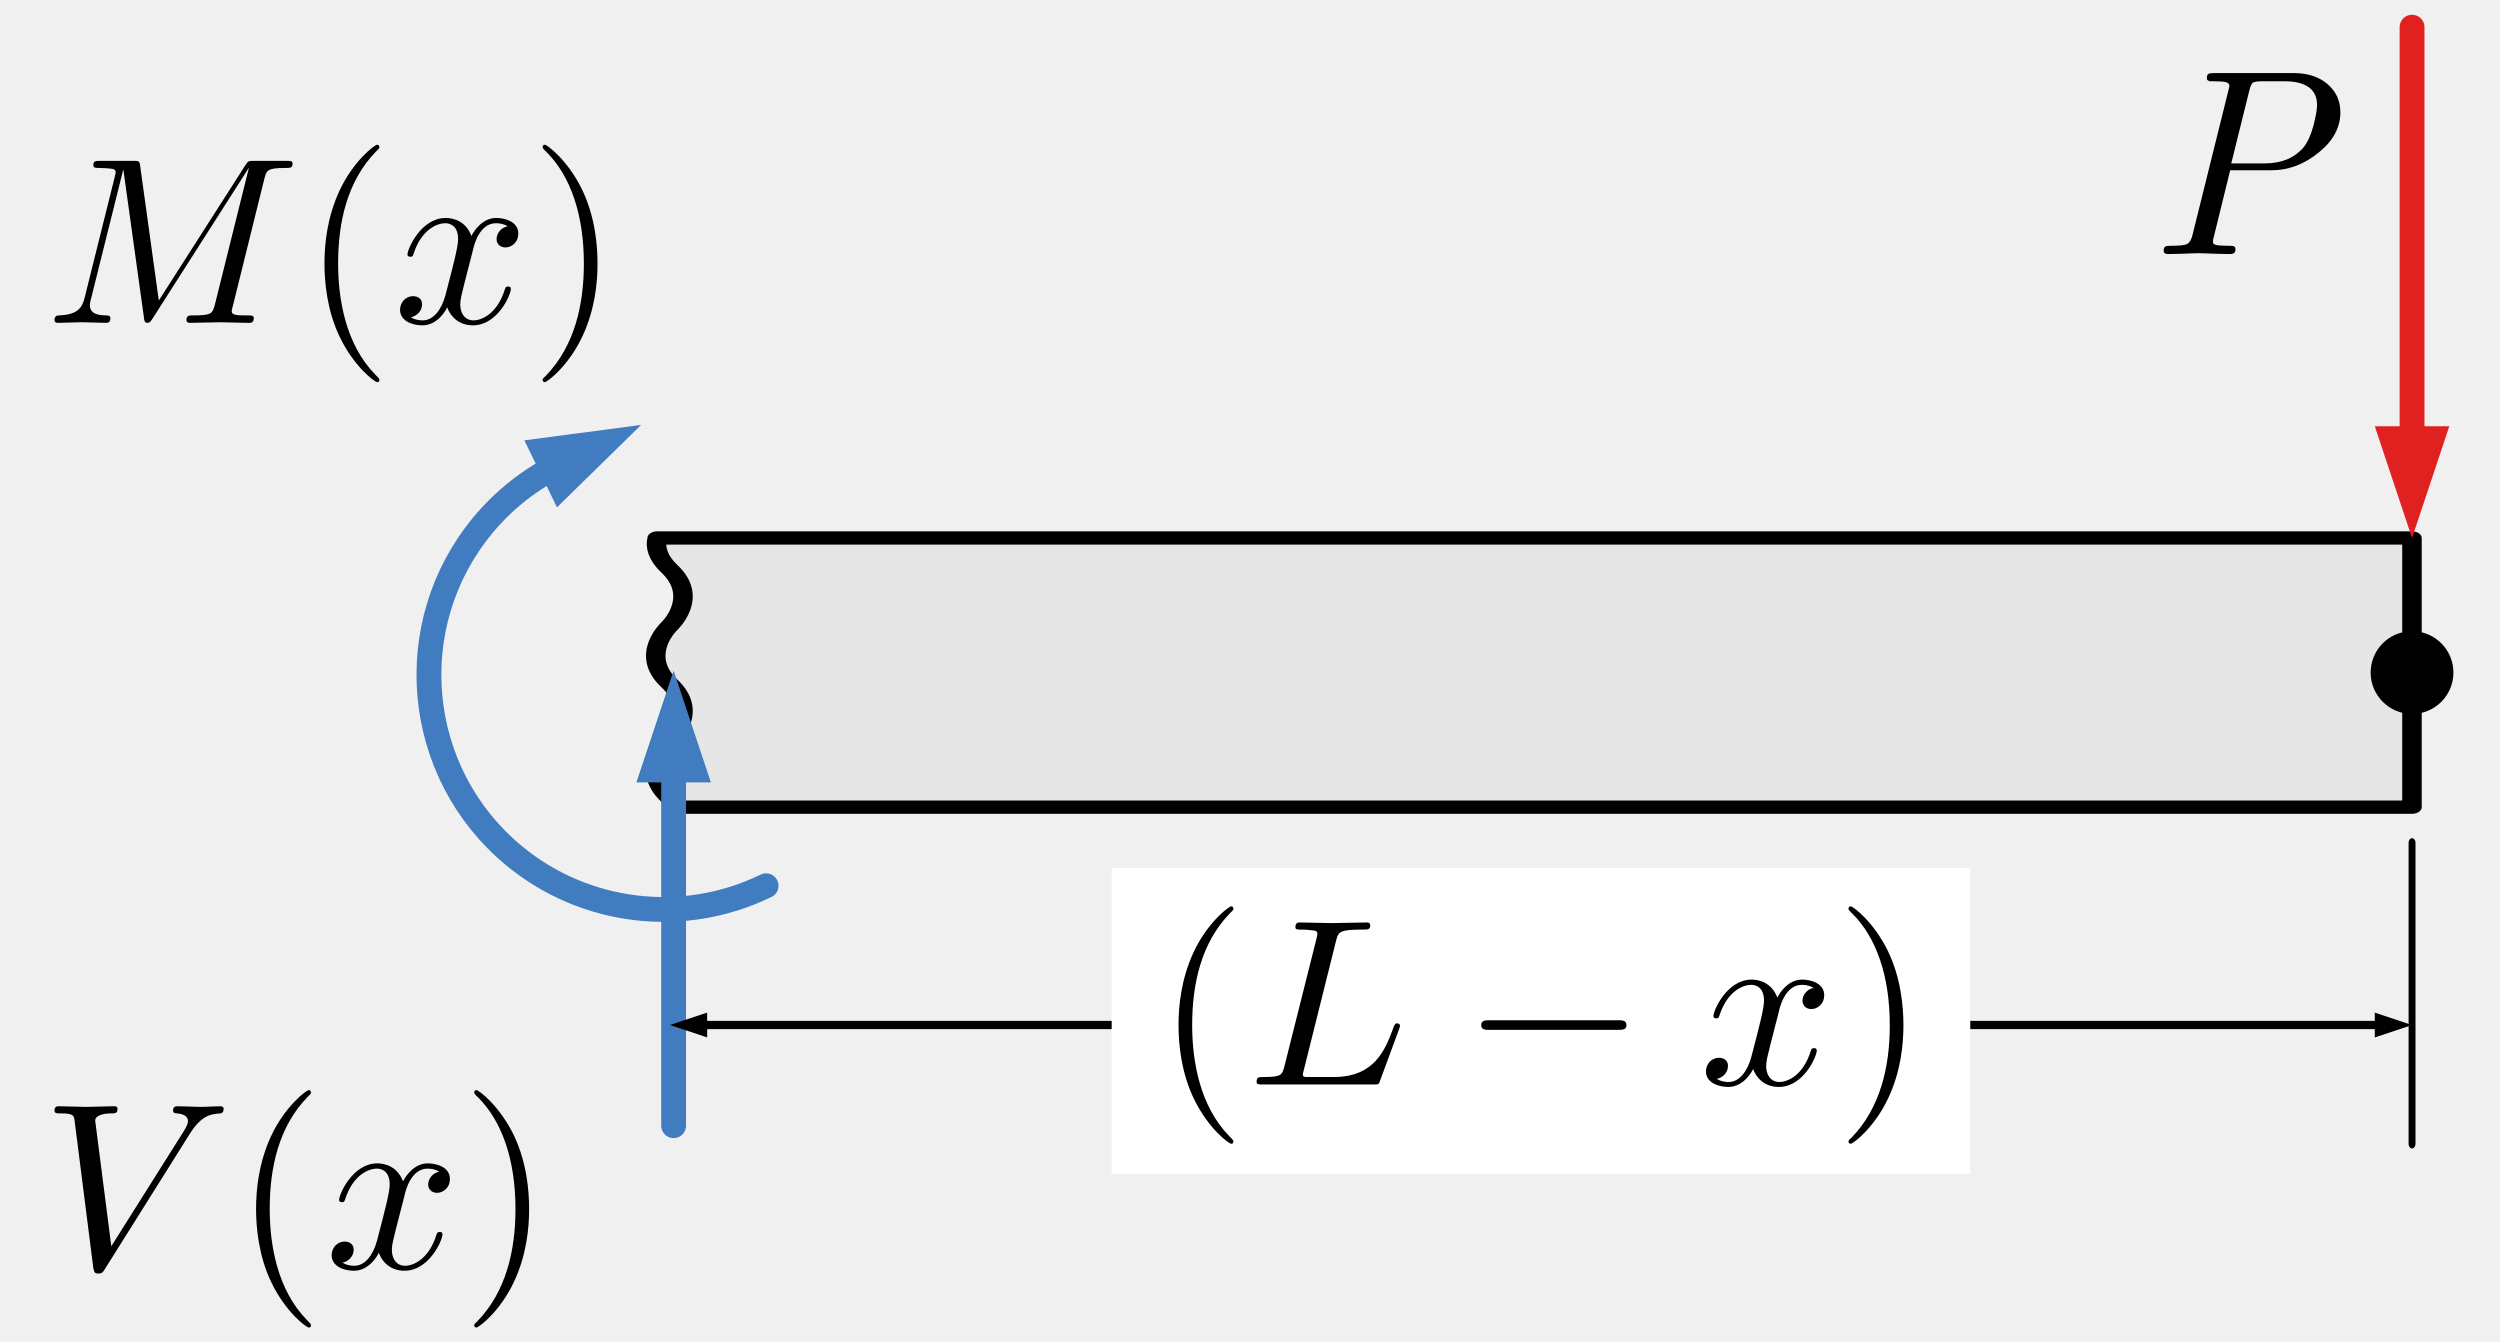
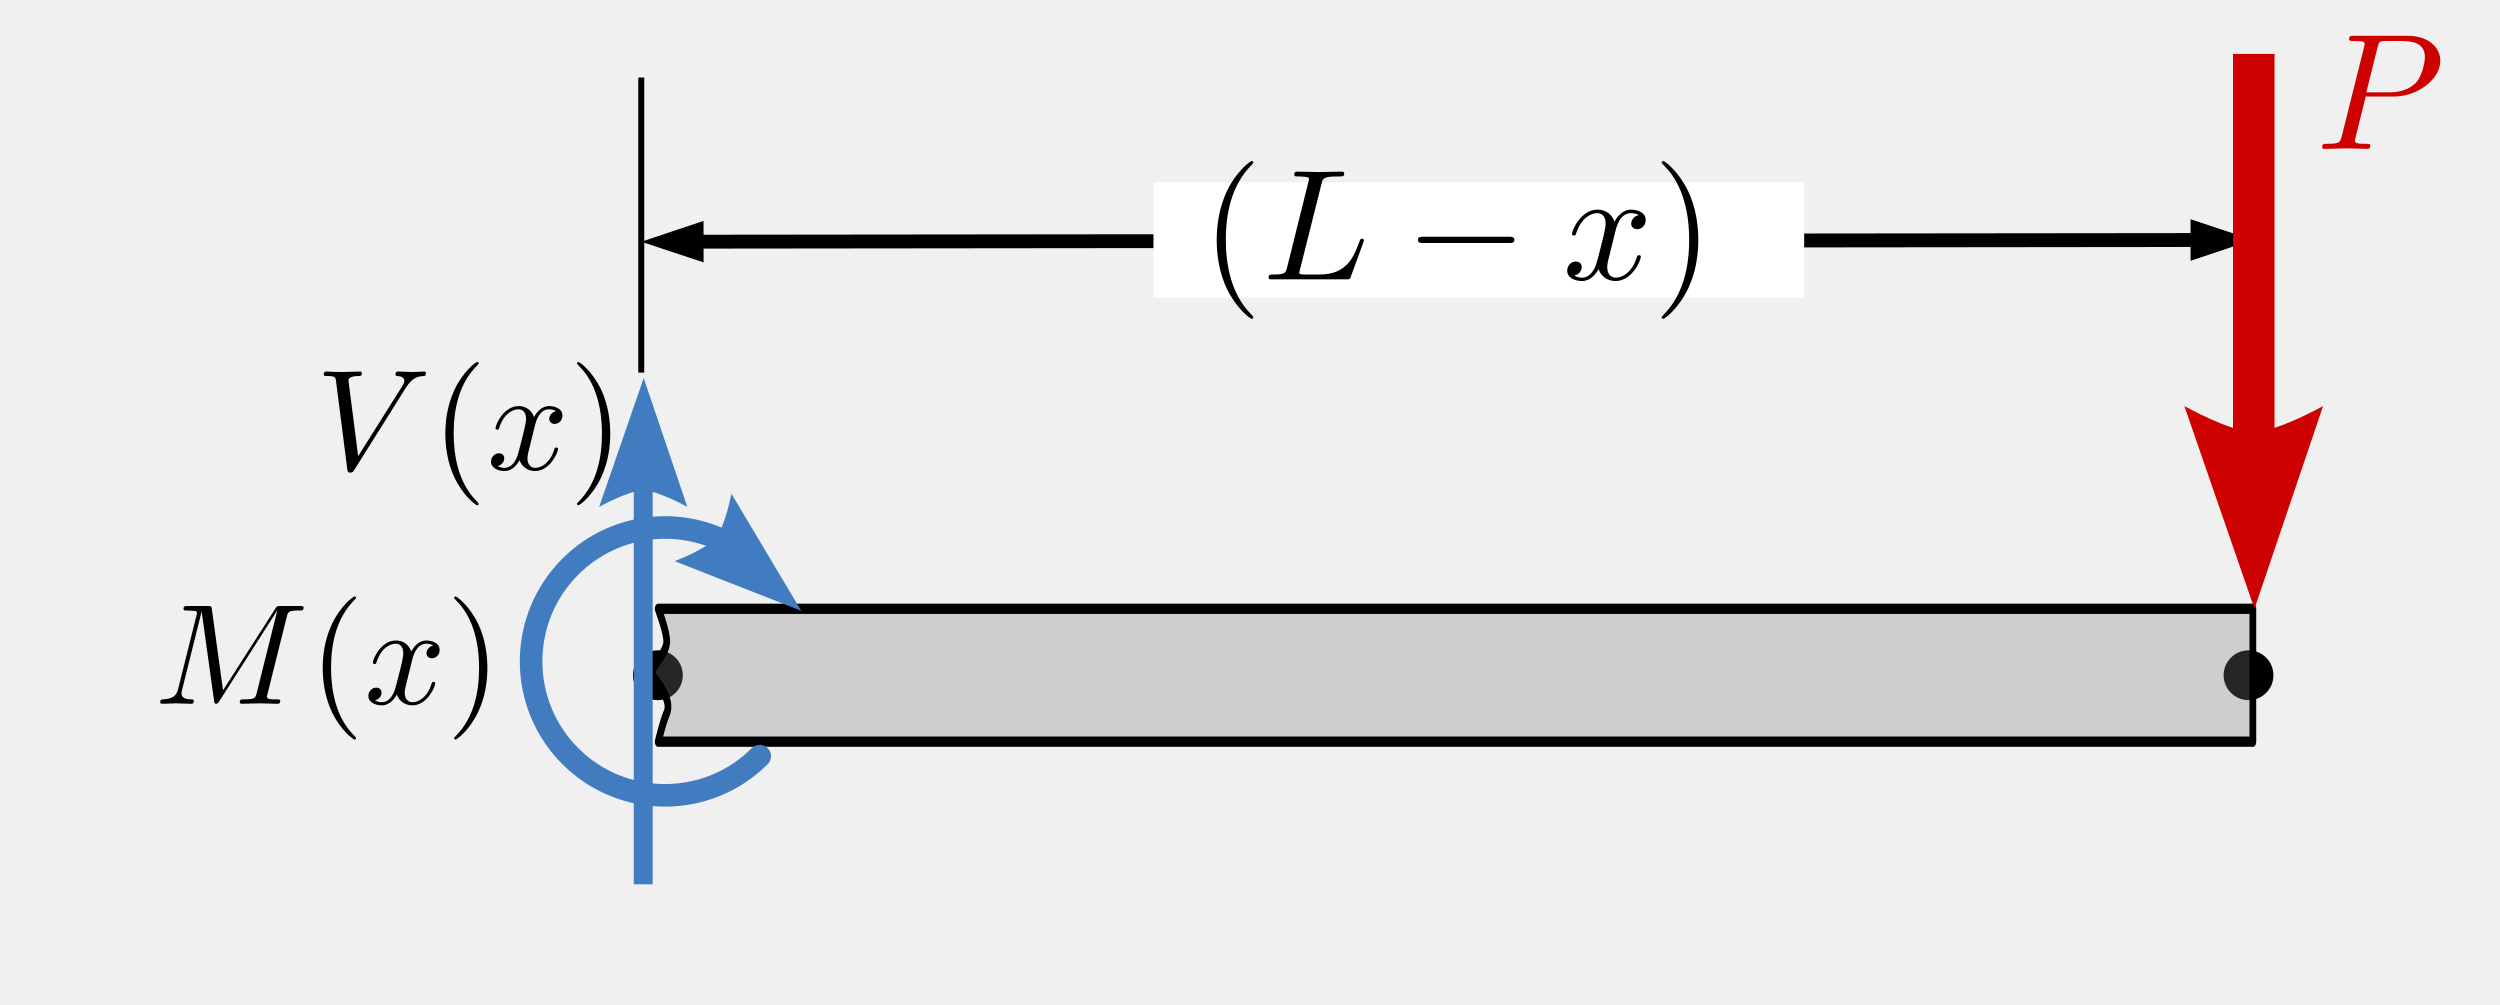
- <svg xmlns="http://www.w3.org/2000/svg" width="100%" height="100%" viewBox="0 0 151 81" version="1.1" xml:space="preserve" style="fill-rule:evenodd;clip-rule:evenodd;stroke-linecap:round;stroke-linejoin:round;stroke-miterlimit:1.5;">
-   <g transform="matrix(1,0,0,1,-151,-436)">
-     <g id="cantilevered-beam-ex3" transform="matrix(0.833333,0,0,0.666667,-398.313,433.181)">
+ <svg xmlns="http://www.w3.org/2000/svg" width="100%" height="100%" viewBox="0 0 301 121" version="1.1" xml:space="preserve" style="fill-rule:evenodd;clip-rule:evenodd;stroke-linejoin:round;stroke-miterlimit:1.5;">
+   <g transform="matrix(1,0,0,1,-657,-1862)">
+     <g id="cantilevered-beam-ex3" transform="matrix(1.66667,0,0,1,-442.74,1857.61)">
      <rect x="660" y="5" width="180" height="120" style="fill:none;" />
-       <g transform="matrix(1,0,0,1,0,-5.25)">
-         <g transform="matrix(1.9998,0,0,2.28756,488.023,-348.792)">
-           <path d="M110,190L110,198" style="fill:none;stroke:black;stroke-width:0.31px;" />
+       <clipPath id="_clip1">
+         <rect x="660" y="5" width="180" height="120" />
+       </clipPath>
+       <g clip-path="url(#_clip1)">
+         <g transform="matrix(1.19977,0,0,4.44098,574.193,-830.064)">
+           <path d="M110,190L110,198" style="fill:none;stroke:black;stroke-width:0.36px;" />
        </g>
-         <g transform="matrix(2.9448,1.44098e-16,-1.15278e-16,-2.50435,2671,-1005.89)">
-           <path d="M-667.003,-424.905C-667.058,-425.236 -666.988,-425.628 -666.703,-426.019C-665.949,-427.056 -666.703,-428.093 -666.703,-428.093C-666.703,-428.093 -667.458,-429.129 -666.703,-430.166C-665.949,-431.203 -666.703,-432.239 -666.703,-432.239C-666.703,-432.239 -667.458,-433.276 -666.703,-434.313L-666.565,-434.643L-623.813,-434.643L-623.813,-424.905L-667.003,-424.905Z" style="fill:rgb(230,230,230);stroke:black;stroke-width:0.48px;" />
-         </g>
-         <g transform="matrix(-2.14946e-16,4.38792,2.29678,1.75797e-16,470.435,-2141.45)">
-           <g transform="matrix(0.247238,0.45581,0.298232,-0.377872,435.448,79.0022)">
-             <g transform="matrix(0.679353,-0.563192,0.563192,0.679353,94.3173,105.371)">
-               <path d="M33.641,30.647L38.724,25.669L31.671,26.601L33.641,30.647Z" style="fill:rgb(64,124,191);" />
-               <path d="M33.869,28.033C32.056,28.916 30.452,30.176 29.165,31.728C24.176,37.747 25.011,46.684 31.03,51.674C35.311,55.223 41.272,55.939 46.272,53.504C41.272,55.939 35.311,55.223 31.03,51.674C25.011,46.684 24.176,37.747 29.165,31.728C30.452,30.176 32.056,28.916 33.869,28.033Z" style="fill:none;stroke:rgb(64,124,191);stroke-width:1.5px;stroke-linecap:butt;" />
+         <g transform="matrix(0.539233,0,0,0.70436,274.325,68.3788)">
+           <g id="glyph-0-2" transform="matrix(0.641323,0,0,0.81829,735.595,29.4547)">
+             <g>
+               <path d="M27.672,-18.109C27.953,-19.188 28,-19.484 30.25,-19.484C30.938,-19.484 31.203,-19.484 31.203,-20.094C31.203,-20.422 30.906,-20.422 30.406,-20.422L26.453,-20.422C25.672,-20.422 25.641,-20.422 25.281,-19.844L14.375,-2.813L12.047,-19.734C11.953,-20.422 11.891,-20.422 11.125,-20.422L7.031,-20.422C6.453,-20.422 6.125,-20.422 6.125,-19.844C6.125,-19.484 6.391,-19.484 7,-19.484C7.391,-19.484 7.922,-19.453 8.281,-19.422C8.766,-19.375 8.938,-19.281 8.938,-18.953C8.938,-18.828 8.906,-18.734 8.813,-18.375L5.016,-3.172C4.719,-1.969 4.219,-1.016 1.797,-0.922C1.641,-0.922 1.25,-0.891 1.25,-0.359C1.25,-0.094 1.438,0 1.672,0C2.625,0 3.672,-0.094 4.656,-0.094C5.672,-0.094 6.75,0 7.734,0C7.891,0 8.281,0 8.281,-0.594C8.281,-0.922 7.953,-0.922 7.734,-0.922C6.031,-0.953 5.703,-1.547 5.703,-2.234C5.703,-2.453 5.734,-2.594 5.828,-2.922L9.891,-19.219L9.922,-19.219L12.5,-0.688C12.547,-0.328 12.578,0 12.938,0C13.266,0 13.453,-0.328 13.594,-0.531L25.672,-19.453L25.703,-19.453L21.438,-2.328C21.125,-1.172 21.078,-0.922 18.719,-0.922C18.203,-0.922 17.875,-0.922 17.875,-0.359C17.875,0 18.234,0 18.328,0C19.156,0 21.188,-0.094 22.031,-0.094C23.25,-0.094 24.547,0 25.766,0C25.938,0 26.328,0 26.328,-0.594C26.328,-0.922 26.063,-0.922 25.5,-0.922C24.391,-0.922 23.547,-0.922 23.547,-1.469C23.547,-1.578 23.547,-1.641 23.703,-2.188L27.672,-18.109Z" style="fill-rule:nonzero;" />
            </g>
          </g>
-           <g id="path17940" transform="matrix(-0.569687,0,0,-0.870694,567.112,127.108)">
-             <g transform="matrix(3.67432e-17,-0.600061,-0.600061,-3.67432e-17,135.022,51.6044)">
-               <path d="M42.937,47.261L40.687,40.511L38.437,47.261L42.937,47.261Z" style="fill:rgb(64,124,191);fill-rule:nonzero;" />
-               <path d="M40.687,45.911L40.687,67.995" style="fill:none;fill-rule:nonzero;stroke:rgb(64,124,191);stroke-width:1.5px;" />
+           <g id="glyph-2-1" transform="matrix(0.641323,0,0,0.81829,756.28,29.4547)">
+             <g>
+               <path d="M9.891,7.172C9.891,7.078 9.891,7.031 9.391,6.516C5.656,2.75 4.688,-2.906 4.688,-7.469C4.688,-12.672 5.828,-17.875 9.5,-21.609C9.891,-21.969 9.891,-22.031 9.891,-22.125C9.891,-22.328 9.781,-22.422 9.594,-22.422C9.297,-22.422 6.609,-20.391 4.844,-16.594C3.313,-13.297 2.953,-9.984 2.953,-7.469C2.953,-5.141 3.281,-1.531 4.938,1.859C6.719,5.531 9.297,7.469 9.594,7.469C9.781,7.469 9.891,7.391 9.891,7.172Z" style="fill-rule:nonzero;" />
+             </g>
+           </g>
+           <g id="glyph-0-3" transform="matrix(0.641323,0,0,0.81829,763.735,29.4547)">
+             <g>
+               <path d="M9.984,-9.031C10.156,-9.797 10.844,-12.547 12.938,-12.547C13.094,-12.547 13.813,-12.547 14.438,-12.172C13.594,-12.016 13,-11.266 13,-10.547C13,-10.078 13.328,-9.5 14.141,-9.5C14.797,-9.5 15.75,-10.047 15.75,-11.234C15.75,-12.797 13.984,-13.219 12.969,-13.219C11.234,-13.219 10.188,-11.625 9.828,-10.938C9.094,-12.906 7.469,-13.219 6.609,-13.219C3.5,-13.219 1.797,-9.359 1.797,-8.609C1.797,-8.313 2.094,-8.313 2.156,-8.313C2.391,-8.313 2.484,-8.375 2.547,-8.641C3.563,-11.813 5.531,-12.547 6.547,-12.547C7.109,-12.547 8.156,-12.281 8.156,-10.547C8.156,-9.625 7.656,-7.625 6.547,-3.438C6.063,-1.578 5.016,-0.328 3.703,-0.328C3.531,-0.328 2.844,-0.328 2.219,-0.719C2.953,-0.859 3.609,-1.5 3.609,-2.328C3.609,-3.141 2.953,-3.375 2.516,-3.375C1.609,-3.375 0.859,-2.594 0.859,-1.641C0.859,-0.266 2.359,0.328 3.672,0.328C5.656,0.328 6.719,-1.766 6.813,-1.938C7.172,-0.844 8.25,0.328 10.047,0.328C13.125,0.328 14.828,-3.531 14.828,-4.281C14.828,-4.578 14.563,-4.578 14.469,-4.578C14.203,-4.578 14.141,-4.453 14.078,-4.25C13.094,-1.047 11.063,-0.328 10.109,-0.328C8.938,-0.328 8.453,-1.281 8.453,-2.297C8.453,-2.953 8.641,-3.609 8.969,-4.938L9.984,-9.031Z" style="fill-rule:nonzero;" />
+             </g>
+           </g>
+           <g id="glyph-2-2" transform="matrix(0.641323,0,0,0.81829,774.688,29.4547)">
+             <g>
+               <path d="M8.641,-7.469C8.641,-9.797 8.313,-13.422 6.672,-16.797C4.875,-20.469 2.297,-22.422 2,-22.422C1.828,-22.422 1.703,-22.297 1.703,-22.125C1.703,-22.031 1.703,-21.969 2.266,-21.438C5.203,-18.469 6.906,-13.719 6.906,-7.469C6.906,-2.359 5.797,2.906 2.094,6.672C1.703,7.031 1.703,7.078 1.703,7.172C1.703,7.359 1.828,7.469 2,7.469C2.297,7.469 4.984,5.438 6.75,1.641C8.281,-1.641 8.641,-4.969 8.641,-7.469Z" style="fill-rule:nonzero;" />
            </g>
          </g>
        </g>
-         <g transform="matrix(1.43968,0,0,1.7996,659.531,17.4658)">
-           <g id="surface1">
-             <g transform="matrix(1,0,0,1,1.9982,11.8156)">
-               <g id="glyph0-1">
-                 <path d="M11.063,-7.25C11.172,-7.672 11.203,-7.797 12.094,-7.797C12.375,-7.797 12.484,-7.797 12.484,-8.031C12.484,-8.156 12.359,-8.156 12.156,-8.156L10.578,-8.156C10.266,-8.156 10.25,-8.156 10.109,-7.938L5.75,-1.125L4.813,-7.891C4.781,-8.156 4.75,-8.156 4.453,-8.156L2.813,-8.156C2.578,-8.156 2.453,-8.156 2.453,-7.938C2.453,-7.797 2.563,-7.797 2.797,-7.797C2.953,-7.797 3.172,-7.781 3.313,-7.766C3.5,-7.75 3.578,-7.703 3.578,-7.578C3.578,-7.531 3.563,-7.5 3.531,-7.344L2.016,-1.266C1.891,-0.781 1.688,-0.406 0.719,-0.375C0.656,-0.375 0.5,-0.359 0.5,-0.141C0.5,-0.031 0.578,0 0.672,0C1.047,0 1.469,-0.031 1.859,-0.031C2.266,-0.031 2.703,0 3.094,0C3.156,0 3.313,0 3.313,-0.234C3.313,-0.375 3.172,-0.375 3.094,-0.375C2.422,-0.375 2.281,-0.625 2.281,-0.891C2.281,-0.984 2.297,-1.047 2.328,-1.172L3.953,-7.688L3.969,-7.688L5,-0.281C5.016,-0.125 5.031,0 5.172,0C5.313,0 5.375,-0.125 5.438,-0.219L10.266,-7.781L10.281,-7.781L8.578,-0.938C8.453,-0.469 8.422,-0.375 7.484,-0.375C7.281,-0.375 7.141,-0.375 7.141,-0.141C7.141,0 7.297,0 7.328,0C7.656,0 8.469,-0.031 8.813,-0.031C9.297,-0.031 9.813,0 10.297,0C10.375,0 10.531,0 10.531,-0.234C10.531,-0.375 10.422,-0.375 10.203,-0.375C9.75,-0.375 9.422,-0.375 9.422,-0.578C9.422,-0.641 9.422,-0.656 9.484,-0.875L11.063,-7.25Z" style="fill-rule:nonzero;" />
-               </g>
+         <g transform="matrix(0.540054,0,0,0.705432,260.254,40.1343)">
+           <g id="glyph-0-4" transform="matrix(0.641323,0,0,0.81829,782.143,29.4547)">
+             <g>
+               <path d="M18.766,-17C20.234,-19.344 21.484,-19.422 22.594,-19.484C22.953,-19.516 22.984,-20.031 22.984,-20.063C22.984,-20.297 22.844,-20.422 22.594,-20.422C21.813,-20.422 20.953,-20.328 20.141,-20.328C19.156,-20.328 18.141,-20.422 17.188,-20.422C17,-20.422 16.625,-20.422 16.625,-19.844C16.625,-19.516 16.891,-19.484 17.094,-19.484C17.906,-19.422 18.469,-19.125 18.469,-18.5C18.469,-18.047 18.031,-17.391 18.031,-17.359L8.844,-2.781L6.813,-18.594C6.813,-19.094 7.5,-19.484 8.875,-19.484C9.297,-19.484 9.625,-19.484 9.625,-20.094C9.625,-20.359 9.391,-20.422 9.203,-20.422C8.016,-20.422 6.719,-20.328 5.5,-20.328C4.969,-20.328 4.391,-20.359 3.859,-20.359C3.313,-20.359 2.75,-20.422 2.234,-20.422C2.031,-20.422 1.672,-20.422 1.672,-19.844C1.672,-19.484 1.938,-19.484 2.422,-19.484C4.094,-19.484 4.125,-19.219 4.219,-18.469L6.578,-0.031C6.672,0.563 6.781,0.656 7.172,0.656C7.656,0.656 7.766,0.516 8.016,0.125L18.766,-17Z" style="fill-rule:nonzero;" />
            </g>
-             <g transform="matrix(1,0,0,1,14.9006,11.8156)">
-               <g id="glyph1-1">
-                 <path d="M3.953,2.875C3.953,2.828 3.953,2.813 3.75,2.609C2.266,1.094 1.875,-1.156 1.875,-2.984C1.875,-5.063 2.328,-7.141 3.797,-8.641C3.953,-8.781 3.953,-8.813 3.953,-8.844C3.953,-8.922 3.906,-8.969 3.844,-8.969C3.719,-8.969 2.641,-8.156 1.938,-6.641C1.328,-5.313 1.188,-4 1.188,-2.984C1.188,-2.063 1.313,-0.609 1.969,0.734C2.688,2.219 3.719,2.984 3.844,2.984C3.906,2.984 3.953,2.953 3.953,2.875Z" style="fill-rule:nonzero;" />
-               </g>
+           </g>
+           <g id="glyph-2-11" transform="matrix(0.641323,0,0,0.81829,797.583,29.4547)">
+             <g>
+               <path d="M9.891,7.172C9.891,7.078 9.891,7.031 9.391,6.516C5.656,2.75 4.688,-2.906 4.688,-7.469C4.688,-12.672 5.828,-17.875 9.5,-21.609C9.891,-21.969 9.891,-22.031 9.891,-22.125C9.891,-22.328 9.781,-22.422 9.594,-22.422C9.297,-22.422 6.609,-20.391 4.844,-16.594C3.313,-13.297 2.953,-9.984 2.953,-7.469C2.953,-5.141 3.281,-1.531 4.938,1.859C6.719,5.531 9.297,7.469 9.594,7.469C9.781,7.469 9.891,7.391 9.891,7.172Z" style="fill-rule:nonzero;" />
            </g>
-             <g transform="matrix(1,0,0,1,19.5494,11.8156)">
-               <g id="glyph0-2">
-                 <path d="M4,-3.609C4.063,-3.922 4.344,-5.016 5.172,-5.016C5.234,-5.016 5.516,-5.016 5.766,-4.859C5.438,-4.813 5.203,-4.5 5.203,-4.219C5.203,-4.031 5.328,-3.797 5.656,-3.797C5.922,-3.797 6.297,-4.016 6.297,-4.5C6.297,-5.109 5.594,-5.281 5.188,-5.281C4.5,-5.281 4.078,-4.656 3.938,-4.375C3.641,-5.156 2.984,-5.281 2.641,-5.281C1.406,-5.281 0.719,-3.734 0.719,-3.438C0.719,-3.328 0.844,-3.328 0.859,-3.328C0.953,-3.328 0.984,-3.344 1.016,-3.453C1.422,-4.719 2.219,-5.016 2.625,-5.016C2.844,-5.016 3.266,-4.906 3.266,-4.219C3.266,-3.844 3.063,-3.047 2.625,-1.375C2.422,-0.641 2.016,-0.125 1.484,-0.125C1.406,-0.125 1.141,-0.125 0.891,-0.281C1.188,-0.344 1.453,-0.594 1.453,-0.938C1.453,-1.25 1.188,-1.344 1,-1.344C0.641,-1.344 0.344,-1.047 0.344,-0.656C0.344,-0.109 0.938,0.125 1.469,0.125C2.266,0.125 2.688,-0.703 2.719,-0.781C2.875,-0.328 3.297,0.125 4.016,0.125C5.25,0.125 5.922,-1.406 5.922,-1.703C5.922,-1.828 5.828,-1.828 5.781,-1.828C5.672,-1.828 5.656,-1.781 5.625,-1.703C5.234,-0.422 4.422,-0.125 4.047,-0.125C3.578,-0.125 3.375,-0.516 3.375,-0.922C3.375,-1.188 3.453,-1.453 3.578,-1.969L4,-3.609Z" style="fill-rule:nonzero;" />
-               </g>
+           </g>
+           <g id="glyph-0-31" transform="matrix(0.641323,0,0,0.81829,805.039,29.4547)">
+             <g>
+               <path d="M9.984,-9.031C10.156,-9.797 10.844,-12.547 12.938,-12.547C13.094,-12.547 13.813,-12.547 14.438,-12.172C13.594,-12.016 13,-11.266 13,-10.547C13,-10.078 13.328,-9.5 14.141,-9.5C14.797,-9.5 15.75,-10.047 15.75,-11.234C15.75,-12.797 13.984,-13.219 12.969,-13.219C11.234,-13.219 10.188,-11.625 9.828,-10.938C9.094,-12.906 7.469,-13.219 6.609,-13.219C3.5,-13.219 1.797,-9.359 1.797,-8.609C1.797,-8.313 2.094,-8.313 2.156,-8.313C2.391,-8.313 2.484,-8.375 2.547,-8.641C3.563,-11.813 5.531,-12.547 6.547,-12.547C7.109,-12.547 8.156,-12.281 8.156,-10.547C8.156,-9.625 7.656,-7.625 6.547,-3.438C6.063,-1.578 5.016,-0.328 3.703,-0.328C3.531,-0.328 2.844,-0.328 2.219,-0.719C2.953,-0.859 3.609,-1.5 3.609,-2.328C3.609,-3.141 2.953,-3.375 2.516,-3.375C1.609,-3.375 0.859,-2.594 0.859,-1.641C0.859,-0.266 2.359,0.328 3.672,0.328C5.656,0.328 6.719,-1.766 6.813,-1.938C7.172,-0.844 8.25,0.328 10.047,0.328C13.125,0.328 14.828,-3.531 14.828,-4.281C14.828,-4.578 14.563,-4.578 14.469,-4.578C14.203,-4.578 14.141,-4.453 14.078,-4.25C13.094,-1.047 11.063,-0.328 10.109,-0.328C8.938,-0.328 8.453,-1.281 8.453,-2.297C8.453,-2.953 8.641,-3.609 8.969,-4.938L9.984,-9.031Z" style="fill-rule:nonzero;" />
            </g>
-             <g transform="matrix(1,0,0,1,26.3822,11.8156)">
-               <g id="glyph1-2">
-                 <path d="M3.453,-2.984C3.453,-3.922 3.328,-5.359 2.672,-6.719C1.953,-8.188 0.922,-8.969 0.797,-8.969C0.734,-8.969 0.688,-8.922 0.688,-8.844C0.688,-8.813 0.688,-8.781 0.906,-8.578C2.078,-7.391 2.766,-5.484 2.766,-2.984C2.766,-0.938 2.313,1.156 0.844,2.672C0.688,2.813 0.688,2.828 0.688,2.875C0.688,2.938 0.734,2.984 0.797,2.984C0.922,2.984 2,2.172 2.703,0.656C3.313,-0.656 3.453,-1.984 3.453,-2.984Z" style="fill-rule:nonzero;" />
-               </g>
+           </g>
+           <g id="glyph-2-21" transform="matrix(0.641323,0,0,0.81829,815.994,29.4547)">
+             <g>
+               <path d="M8.641,-7.469C8.641,-9.797 8.313,-13.422 6.672,-16.797C4.875,-20.469 2.297,-22.422 2,-22.422C1.828,-22.422 1.703,-22.297 1.703,-22.125C1.703,-22.031 1.703,-21.969 2.266,-21.438C5.203,-18.469 6.906,-13.719 6.906,-7.469C6.906,-2.359 5.797,2.906 2.094,6.672C1.703,7.031 1.703,7.078 1.703,7.172C1.703,7.359 1.828,7.469 2,7.469C2.297,7.469 4.984,5.438 6.75,1.641C8.281,-1.641 8.641,-4.969 8.641,-7.469Z" style="fill-rule:nonzero;" />
            </g>
          </g>
        </g>
-         <g transform="matrix(1.43968,0,0,1.7996,659.283,103.119)">
-           <g id="surface11">
-             <g transform="matrix(1,0,0,1,1.9982,11.8156)">
-               <g id="glyph0-11">
-                 <path d="M7.5,-6.797C8.094,-7.734 8.594,-7.766 9.031,-7.797C9.188,-7.813 9.188,-8.016 9.188,-8.016C9.188,-8.109 9.125,-8.156 9.031,-8.156C8.719,-8.156 8.375,-8.125 8.063,-8.125C7.656,-8.125 7.25,-8.156 6.875,-8.156C6.797,-8.156 6.641,-8.156 6.641,-7.938C6.641,-7.813 6.75,-7.797 6.844,-7.797C7.156,-7.766 7.391,-7.656 7.391,-7.406C7.391,-7.219 7.203,-6.953 7.203,-6.938L3.531,-1.109L2.719,-7.438C2.719,-7.641 3,-7.797 3.547,-7.797C3.719,-7.797 3.844,-7.797 3.844,-8.031C3.844,-8.141 3.75,-8.156 3.688,-8.156C3.203,-8.156 2.688,-8.125 2.203,-8.125C1.984,-8.125 1.75,-8.141 1.547,-8.141C1.328,-8.141 1.094,-8.156 0.891,-8.156C0.813,-8.156 0.672,-8.156 0.672,-7.938C0.672,-7.797 0.781,-7.797 0.969,-7.797C1.641,-7.797 1.656,-7.688 1.688,-7.391L2.625,-0.016C2.672,0.234 2.719,0.266 2.875,0.266C3.063,0.266 3.109,0.203 3.203,0.047L7.5,-6.797Z" style="fill-rule:nonzero;" />
-               </g>
+         <g transform="matrix(1.8,0,0,3,633.568,-406.31)">
+           <circle cx="41" cy="164" r="1" />
+         </g>
+         <g transform="matrix(1.8,0,0,3,748.476,-406.31)">
+           <circle cx="41" cy="164" r="1" />
+         </g>
+         <g id="jsxgraph0_beam" transform="matrix(-0.28176,0,0,0.718294,832.189,-20.9764)">
+           <path d="M34.071,137.363L442.929,137.363C442.929,137.363 440.735,141.138 440.735,142.826C440.735,145.227 445.979,147.433 444.176,148.8C442.927,149.747 439.322,152.77 440.735,154.845C441.655,156.195 442.929,159.637 442.929,159.637L34.071,159.637L34.071,137.363Z" style="fill:rgb(128,128,128);fill-opacity:0.3;stroke:black;stroke-width:1.72px;stroke-miterlimit:2;" />
+         </g>
+         <g transform="matrix(1.19446,-2.28157e-05,-1.38961e-05,2,682.282,-354.505)">
+           <g transform="matrix(0.502318,5.73036e-06,5.81688e-06,0.5,-18.7826,179.448)">
+             <path d="M263.745,31.396L271.242,28.888L263.74,26.396L263.745,31.396Z" />
+             <path d="M84.71,31.595L77.207,29.104L84.704,26.595L84.71,31.595Z" />
+             <path d="M265.242,28.895C236.383,28.927 112.066,29.065 83.207,29.097" style="fill:none;stroke:black;stroke-width:1.67px;" />
+           </g>
+         </g>
+         <g transform="matrix(6.53669,0,0,1.73405,561.391,-244.153)">
+           <rect x="27.809" y="155.98" width="7.191" height="8.02" style="fill:white;" />
+         </g>
+         <g transform="matrix(0.866521,0,0,1.11885,61.8716,-39.4466)">
+           <g id="glyph-0-1" transform="matrix(0.6,0,0,0.774471,790.214,69.2414)">
+             <g>
+               <path d="M7.25,5.266C7.25,5.203 7.25,5.156 6.891,4.781C4.141,2.016 3.438,-2.125 3.438,-5.484C3.438,-9.297 4.281,-13.109 6.969,-15.844C7.25,-16.109 7.25,-16.156 7.25,-16.219C7.25,-16.375 7.172,-16.438 7.031,-16.438C6.813,-16.438 4.844,-14.953 3.547,-12.172C2.438,-9.75 2.172,-7.328 2.172,-5.484C2.172,-3.766 2.406,-1.125 3.609,1.359C4.938,4.063 6.813,5.484 7.031,5.484C7.172,5.484 7.25,5.422 7.25,5.266Z" style="fill-rule:nonzero;" />
            </g>
-             <g transform="matrix(1,0,0,1,11.6294,11.8156)">
-               <g id="glyph1-11">
-                 <path d="M3.953,2.875C3.953,2.828 3.953,2.813 3.75,2.609C2.266,1.094 1.875,-1.156 1.875,-2.984C1.875,-5.063 2.328,-7.141 3.797,-8.641C3.953,-8.781 3.953,-8.813 3.953,-8.844C3.953,-8.922 3.906,-8.969 3.844,-8.969C3.719,-8.969 2.641,-8.156 1.938,-6.641C1.328,-5.313 1.188,-4 1.188,-2.984C1.188,-2.063 1.313,-0.609 1.969,0.734C2.688,2.219 3.719,2.984 3.844,2.984C3.906,2.984 3.953,2.953 3.953,2.875Z" style="fill-rule:nonzero;" />
-               </g>
+           </g>
+           <g id="glyph-1-1" transform="matrix(0.6,0,0,0.774471,795.329,69.2414)">
+             <g>
+               <path d="M8.203,-13.266C8.391,-14.047 8.469,-14.297 10.516,-14.297C11.188,-14.297 11.359,-14.297 11.359,-14.703C11.359,-14.969 11.109,-14.969 11,-14.969C10.281,-14.969 8.484,-14.906 7.766,-14.906C7.109,-14.906 5.5,-14.969 4.844,-14.969C4.688,-14.969 4.422,-14.969 4.422,-14.531C4.422,-14.297 4.625,-14.297 5.047,-14.297C5.078,-14.297 5.5,-14.297 5.875,-14.25C6.266,-14.203 6.469,-14.188 6.469,-13.906C6.469,-13.813 6.438,-13.75 6.375,-13.484L3.438,-1.703C3.219,-0.859 3.172,-0.672 1.453,-0.672C1.078,-0.672 0.859,-0.672 0.859,-0.234C0.859,0 1.047,0 1.453,0L11.594,0C12.125,0 12.141,0 12.281,-0.375L14.016,-5.109C14.094,-5.344 14.094,-5.391 14.094,-5.422C14.094,-5.5 14.031,-5.656 13.828,-5.656C13.641,-5.656 13.609,-5.547 13.453,-5.203C12.719,-3.172 11.75,-0.672 7.953,-0.672L5.891,-0.672C5.594,-0.672 5.547,-0.672 5.422,-0.703C5.203,-0.719 5.125,-0.75 5.125,-0.922C5.125,-0.984 5.125,-1.031 5.234,-1.422L8.203,-13.266Z" style="fill-rule:nonzero;" />
            </g>
-             <g transform="matrix(1,0,0,1,16.2782,11.8156)">
-               <g id="glyph0-21">
-                 <path d="M4,-3.609C4.063,-3.922 4.344,-5.016 5.172,-5.016C5.234,-5.016 5.516,-5.016 5.766,-4.859C5.438,-4.813 5.203,-4.5 5.203,-4.219C5.203,-4.031 5.328,-3.797 5.656,-3.797C5.922,-3.797 6.297,-4.016 6.297,-4.5C6.297,-5.109 5.594,-5.281 5.188,-5.281C4.5,-5.281 4.078,-4.656 3.938,-4.375C3.641,-5.156 2.984,-5.281 2.641,-5.281C1.406,-5.281 0.719,-3.734 0.719,-3.438C0.719,-3.328 0.844,-3.328 0.859,-3.328C0.953,-3.328 0.984,-3.344 1.016,-3.453C1.422,-4.719 2.219,-5.016 2.625,-5.016C2.844,-5.016 3.266,-4.906 3.266,-4.219C3.266,-3.844 3.063,-3.047 2.625,-1.375C2.422,-0.641 2.016,-0.125 1.484,-0.125C1.406,-0.125 1.141,-0.125 0.891,-0.281C1.188,-0.344 1.453,-0.594 1.453,-0.938C1.453,-1.25 1.188,-1.344 1,-1.344C0.641,-1.344 0.344,-1.047 0.344,-0.656C0.344,-0.109 0.938,0.125 1.469,0.125C2.266,0.125 2.688,-0.703 2.719,-0.781C2.875,-0.328 3.297,0.125 4.016,0.125C5.25,0.125 5.922,-1.406 5.922,-1.703C5.922,-1.828 5.828,-1.828 5.781,-1.828C5.672,-1.828 5.656,-1.781 5.625,-1.703C5.234,-0.422 4.422,-0.125 4.047,-0.125C3.578,-0.125 3.375,-0.516 3.375,-0.922C3.375,-1.188 3.453,-1.453 3.578,-1.969L4,-3.609Z" style="fill-rule:nonzero;" />
-               </g>
+           </g>
+           <g id="glyph-2-12" transform="matrix(0.6,0,0,0.774471,807.201,69.2414)">
+             <g>
+               <path d="M14.453,-5.047C14.813,-5.047 15.219,-5.047 15.219,-5.484C15.219,-5.922 14.813,-5.922 14.453,-5.922L2.594,-5.922C2.219,-5.922 1.813,-5.922 1.813,-5.484C1.813,-5.047 2.219,-5.047 2.594,-5.047L14.453,-5.047Z" style="fill-rule:nonzero;" />
            </g>
-             <g transform="matrix(1,0,0,1,23.111,11.8156)">
-               <g id="glyph1-21">
-                 <path d="M3.453,-2.984C3.453,-3.922 3.328,-5.359 2.672,-6.719C1.953,-8.188 0.922,-8.969 0.797,-8.969C0.734,-8.969 0.688,-8.922 0.688,-8.844C0.688,-8.813 0.688,-8.781 0.906,-8.578C2.078,-7.391 2.766,-5.484 2.766,-2.984C2.766,-0.938 2.313,1.156 0.844,2.672C0.688,2.813 0.688,2.828 0.688,2.875C0.688,2.938 0.734,2.984 0.797,2.984C0.922,2.984 2,2.172 2.703,0.656C3.313,-0.656 3.453,-1.984 3.453,-2.984Z" style="fill-rule:nonzero;" />
-               </g>
+           </g>
+           <g id="glyph-1-2" transform="matrix(0.6,0,0,0.774471,820.351,69.2414)">
+             <g>
+               <path d="M7.328,-6.625C7.453,-7.188 7.953,-9.203 9.484,-9.203C9.609,-9.203 10.125,-9.203 10.594,-8.922C9.969,-8.813 9.531,-8.266 9.531,-7.734C9.531,-7.391 9.781,-6.969 10.375,-6.969C10.844,-6.969 11.547,-7.359 11.547,-8.25C11.547,-9.375 10.266,-9.688 9.516,-9.688C8.25,-9.688 7.469,-8.531 7.219,-8.016C6.672,-9.469 5.484,-9.688 4.844,-9.688C2.563,-9.688 1.313,-6.859 1.313,-6.313C1.313,-6.094 1.531,-6.094 1.578,-6.094C1.75,-6.094 1.813,-6.141 1.859,-6.328C2.609,-8.656 4.063,-9.203 4.797,-9.203C5.219,-9.203 5.984,-9.016 5.984,-7.734C5.984,-7.063 5.609,-5.594 4.797,-2.516C4.453,-1.156 3.688,-0.234 2.719,-0.234C2.594,-0.234 2.078,-0.234 1.625,-0.531C2.172,-0.641 2.656,-1.094 2.656,-1.703C2.656,-2.297 2.172,-2.484 1.844,-2.484C1.188,-2.484 0.641,-1.906 0.641,-1.203C0.641,-0.203 1.734,0.234 2.703,0.234C4.141,0.234 4.938,-1.297 5,-1.422C5.266,-0.609 6.047,0.234 7.359,0.234C9.625,0.234 10.875,-2.594 10.875,-3.141C10.875,-3.359 10.672,-3.359 10.609,-3.359C10.406,-3.359 10.375,-3.266 10.328,-3.109C9.609,-0.766 8.109,-0.234 7.406,-0.234C6.547,-0.234 6.203,-0.938 6.203,-1.688C6.203,-2.172 6.328,-2.656 6.578,-3.609L7.328,-6.625Z" style="fill-rule:nonzero;" />
+             </g>
+           </g>
+           <g id="glyph-0-21" transform="matrix(0.6,0,0,0.774471,827.867,69.2414)">
+             <g>
+               <path d="M6.328,-5.484C6.328,-7.188 6.094,-9.844 4.891,-12.313C3.578,-15.016 1.688,-16.438 1.469,-16.438C1.344,-16.438 1.25,-16.359 1.25,-16.219C1.25,-16.156 1.25,-16.109 1.672,-15.719C3.813,-13.547 5.063,-10.063 5.063,-5.484C5.063,-1.734 4.25,2.125 1.531,4.891C1.25,5.156 1.25,5.203 1.25,5.266C1.25,5.391 1.344,5.484 1.469,5.484C1.688,5.484 3.656,3.984 4.953,1.203C6.078,-1.203 6.328,-3.641 6.328,-5.484Z" style="fill-rule:nonzero;" />
            </g>
          </g>
        </g>
-         <g transform="matrix(1.9998,0,0,3.08534,614.023,-490.972)">
-           <g transform="matrix(0.600061,-0,-0,0.48617,22.5791,162.203)">
-             <path d="M147.937,25.744L145.687,32.494L143.437,25.744L147.937,25.744Z" style="fill:rgb(225,32,32);" />
-             <path d="M145.687,1.64L145.687,27.094" style="fill:none;stroke:rgb(225,32,32);stroke-width:1.5px;" />
+         <g transform="matrix(1,0,0,1.2912,-0.232222,-19.0195)">
+           <g id="jsxgraph0_jxgBoard1L76" transform="matrix(-0.6,9.48454e-17,7.34788e-17,0.774471,925.101,-22.8443)">
+             <path d="M170.357,59.4L170.357,117.363" style="fill:none;fill-rule:nonzero;stroke:rgb(204,1,0);stroke-width:5px;stroke-linejoin:miter;stroke-miterlimit:4;" />
+           </g>
+           <g transform="matrix(-0.6,9.48454e-17,7.34788e-17,0.774471,2422.91,-1243.63)">
+             <path d="M2658.36,1678.08L2666.62,1702.49L2675.06,1678.08C2675.06,1678.08 2669.51,1681.2 2666.72,1681.2C2663.94,1681.2 2658.36,1678.08 2658.36,1678.08Z" style="fill:rgb(204,1,0);" />
          </g>
        </g>
-         <g transform="matrix(1.40299,0,0,2.49974,679.671,-382.603)">
-           <g transform="matrix(0.855314,-0,-0,0.600061,-14.6077,156.848)">
-             <path d="M143.437,62.663L145.687,61.913L143.437,61.163L143.437,62.663Z" />
-             <path d="M42.712,62.663L40.462,61.913L42.712,61.163L42.712,62.663Z" />
-             <path d="M143.887,61.913L42.262,61.913" style="fill:none;stroke:black;stroke-width:0.5px;" />
-           </g>
+         <g id="glyph-0-11" transform="matrix(0.400029,0,0,0.666716,827.116,22.318)">
+           <path d="M9.063,-9.453L14.141,-9.453C18.375,-9.453 22.531,-12.547 22.531,-15.906C22.531,-18.203 20.563,-20.422 16.656,-20.422L6.969,-20.422C6.391,-20.422 6.063,-20.422 6.063,-19.844C6.063,-19.484 6.344,-19.484 6.938,-19.484C7.328,-19.484 7.859,-19.453 8.219,-19.422C8.703,-19.375 8.875,-19.281 8.875,-18.953C8.875,-18.828 8.844,-18.734 8.766,-18.375L4.75,-2.328C4.453,-1.172 4.391,-0.922 2.031,-0.922C1.531,-0.922 1.203,-0.922 1.203,-0.359C1.203,0 1.547,0 1.641,0C2.484,0 4.609,-0.094 5.438,-0.094C6.063,-0.094 6.719,-0.063 7.359,-0.063C8.016,-0.063 8.672,0 9.297,0C9.5,0 9.891,0 9.891,-0.594C9.891,-0.922 9.625,-0.922 9.063,-0.922C7.953,-0.922 7.109,-0.922 7.109,-1.469C7.109,-1.641 7.172,-1.797 7.203,-1.969L9.063,-9.453ZM11.203,-18.359C11.484,-19.406 11.531,-19.484 12.828,-19.484L15.688,-19.484C18.172,-19.484 19.75,-18.688 19.75,-16.625C19.75,-15.453 19.156,-12.891 18,-11.813C16.5,-10.469 14.703,-10.219 13.391,-10.219L9.172,-10.219L11.203,-18.359Z" style="fill:rgb(204,1,0);fill-rule:nonzero;" />
        </g>
-         <g transform="matrix(1.9998,0,0,3.4073,614.023,-561.543)">
-           <path d="M110,190L110,198" style="fill:none;stroke:black;stroke-width:0.25px;" />
-         </g>
-         <g transform="matrix(1.2,0,0,1.5,760.186,-204.186)">
-           <g transform="matrix(16,0,0,16,45.5041,157.784)">
-             <path d="M0.063,-0.012C0.063,-0.021 0.065,-0.026 0.069,-0.028C0.073,-0.03 0.08,-0.031 0.09,-0.031C0.122,-0.031 0.143,-0.033 0.152,-0.038C0.161,-0.043 0.168,-0.055 0.172,-0.073L0.307,-0.616C0.31,-0.626 0.311,-0.632 0.311,-0.635C0.311,-0.642 0.306,-0.647 0.297,-0.649C0.288,-0.651 0.273,-0.652 0.253,-0.652C0.245,-0.652 0.24,-0.652 0.237,-0.652C0.234,-0.653 0.232,-0.654 0.229,-0.656C0.227,-0.657 0.226,-0.66 0.226,-0.664C0.226,-0.673 0.228,-0.678 0.232,-0.68C0.236,-0.682 0.243,-0.683 0.253,-0.683L0.553,-0.683C0.607,-0.683 0.649,-0.669 0.682,-0.641C0.714,-0.613 0.73,-0.578 0.73,-0.535C0.73,-0.478 0.703,-0.427 0.648,-0.383C0.593,-0.338 0.534,-0.316 0.469,-0.316L0.314,-0.316L0.253,-0.068C0.25,-0.058 0.249,-0.052 0.249,-0.048C0.249,-0.044 0.25,-0.041 0.251,-0.039C0.252,-0.037 0.257,-0.035 0.266,-0.033C0.275,-0.032 0.289,-0.031 0.307,-0.031C0.315,-0.031 0.321,-0.031 0.324,-0.03C0.327,-0.03 0.329,-0.029 0.331,-0.027C0.333,-0.025 0.334,-0.022 0.334,-0.018C0.334,-0.006 0.328,-0 0.315,-0C0.302,-0 0.282,-0 0.255,-0.001C0.228,-0.002 0.208,-0.003 0.195,-0.003C0.181,-0.003 0.162,-0.002 0.135,-0.001C0.109,-0 0.09,-0 0.077,-0C0.068,-0 0.063,-0.004 0.063,-0.012ZM0.318,-0.342L0.444,-0.342C0.506,-0.342 0.554,-0.361 0.589,-0.4C0.605,-0.419 0.618,-0.447 0.628,-0.483C0.637,-0.519 0.642,-0.545 0.642,-0.562C0.642,-0.593 0.631,-0.615 0.61,-0.63C0.588,-0.645 0.558,-0.652 0.521,-0.652L0.435,-0.652C0.417,-0.652 0.406,-0.65 0.4,-0.647C0.395,-0.644 0.39,-0.633 0.386,-0.616L0.318,-0.342Z" style="fill-rule:nonzero;" />
-           </g>
-         </g>
-         <g transform="matrix(2.99969,0,0,3.74962,711.013,-544.525)">
-           <circle cx="41" cy="164" r="1" />
-         </g>
-         <g transform="matrix(1.77806,0,0,2.13284,348.576,-801.277)">
-           <rect x="220" y="417" width="35" height="13" style="fill:white;" />
-         </g>
-         <g transform="matrix(1.43968,0,0,1.7996,741.448,86.4688)">
-           <g id="surface12">
-             <g transform="matrix(1,0,0,1,0.9982,11.8156)">
-               <g id="glyph0-12">
-                 <path d="M3.953,2.875C3.953,2.828 3.953,2.813 3.75,2.609C2.266,1.094 1.875,-1.156 1.875,-2.984C1.875,-5.063 2.328,-7.141 3.797,-8.641C3.953,-8.781 3.953,-8.813 3.953,-8.844C3.953,-8.922 3.906,-8.969 3.844,-8.969C3.719,-8.969 2.641,-8.156 1.938,-6.641C1.328,-5.313 1.188,-4 1.188,-2.984C1.188,-2.063 1.313,-0.609 1.969,0.734C2.688,2.219 3.719,2.984 3.844,2.984C3.906,2.984 3.953,2.953 3.953,2.875Z" style="fill-rule:nonzero;" />
+         <g transform="matrix(-0.410016,0,0,1.25349,787.218,250.939)">
+           <g id="VM">
+             <g>
+               <g transform="matrix(1.12387,0,0,0.612698,167.478,-223.362)">
+                 <g transform="matrix(-0.707105,0.70711,0.707105,0.70711,23.1462,111.865)">
+                   <path d="M46,25C46,36.59 36.59,46 25,46C13.41,46 4,36.59 4,25C4,14.777 11.32,6.251 21,4.381" style="fill:none;stroke:rgb(64,124,191);stroke-width:3.54px;stroke-linecap:round;" />
+                 </g>
+                 <g transform="matrix(-0.533149,-0.633137,-0.633137,0.533149,2501.4,919.945)">
+                   <path d="M2658.36,1678.08L2666.62,1702.49L2675.06,1678.08C2675.06,1678.08 2669.51,1681.2 2666.72,1681.2C2663.94,1681.2 2658.36,1678.08 2658.36,1678.08Z" style="fill:rgb(64,124,191);" />
+                 </g>
              </g>
-             </g>
-             <g transform="matrix(1,0,0,1,5.6482,11.8156)">
-               <g id="glyph1-12">
-                 <path d="M4.469,-7.234C4.578,-7.656 4.609,-7.797 5.734,-7.797C6.094,-7.797 6.188,-7.797 6.188,-8.016C6.188,-8.156 6.063,-8.156 6,-8.156C5.609,-8.156 4.625,-8.125 4.234,-8.125C3.875,-8.125 3,-8.156 2.641,-8.156C2.563,-8.156 2.422,-8.156 2.422,-7.922C2.422,-7.797 2.516,-7.797 2.75,-7.797C2.766,-7.797 3,-7.797 3.203,-7.766C3.422,-7.75 3.531,-7.734 3.531,-7.578C3.531,-7.531 3.516,-7.5 3.484,-7.344L1.875,-0.938C1.75,-0.469 1.734,-0.375 0.781,-0.375C0.578,-0.375 0.469,-0.375 0.469,-0.125C0.469,0 0.578,0 0.781,0L6.328,0C6.609,0 6.625,0 6.688,-0.203L7.641,-2.781C7.688,-2.922 7.688,-2.938 7.688,-2.953C7.688,-3 7.656,-3.078 7.547,-3.078C7.438,-3.078 7.422,-3.031 7.344,-2.828C6.938,-1.734 6.406,-0.375 4.344,-0.375L2.953,-0.375C2.828,-0.391 2.797,-0.406 2.797,-0.5C2.797,-0.531 2.797,-0.563 2.859,-0.781L4.469,-7.234Z" style="fill-rule:nonzero;" />
-               </g>
-             </g>
-             <g transform="matrix(1,0,0,1,16.441,11.8156)">
-               <g id="glyph2-1">
-                 <path d="M7.875,-2.75C8.078,-2.75 8.297,-2.75 8.297,-2.984C8.297,-3.234 8.078,-3.234 7.875,-3.234L1.406,-3.234C1.203,-3.234 0.984,-3.234 0.984,-2.984C0.984,-2.75 1.203,-2.75 1.406,-2.75L7.875,-2.75Z" style="fill-rule:nonzero;" />
-               </g>
-             </g>
-             <g transform="matrix(1,0,0,1,28.3954,11.8156)">
-               <g id="glyph1-22">
-                 <path d="M4,-3.609C4.063,-3.922 4.344,-5.016 5.172,-5.016C5.234,-5.016 5.516,-5.016 5.766,-4.859C5.438,-4.813 5.203,-4.5 5.203,-4.219C5.203,-4.031 5.328,-3.797 5.656,-3.797C5.922,-3.797 6.297,-4.016 6.297,-4.5C6.297,-5.109 5.594,-5.281 5.188,-5.281C4.5,-5.281 4.078,-4.656 3.938,-4.375C3.641,-5.156 2.984,-5.281 2.641,-5.281C1.406,-5.281 0.719,-3.734 0.719,-3.438C0.719,-3.328 0.844,-3.328 0.859,-3.328C0.953,-3.328 0.984,-3.344 1.016,-3.453C1.422,-4.719 2.219,-5.016 2.625,-5.016C2.844,-5.016 3.266,-4.906 3.266,-4.219C3.266,-3.844 3.063,-3.047 2.625,-1.375C2.422,-0.641 2.016,-0.125 1.484,-0.125C1.406,-0.125 1.141,-0.125 0.891,-0.281C1.188,-0.344 1.453,-0.594 1.453,-0.938C1.453,-1.25 1.188,-1.344 1,-1.344C0.641,-1.344 0.344,-1.047 0.344,-0.656C0.344,-0.109 0.938,0.125 1.469,0.125C2.266,0.125 2.688,-0.703 2.719,-0.781C2.875,-0.328 3.297,0.125 4.016,0.125C5.25,0.125 5.922,-1.406 5.922,-1.703C5.922,-1.828 5.828,-1.828 5.781,-1.828C5.672,-1.828 5.656,-1.781 5.625,-1.703C5.234,-0.422 4.422,-0.125 4.047,-0.125C3.578,-0.125 3.375,-0.516 3.375,-0.922C3.375,-1.188 3.453,-1.453 3.578,-1.969L4,-3.609Z" style="fill-rule:nonzero;" />
-               </g>
-             </g>
-             <g transform="matrix(1,0,0,1,35.2282,11.8156)">
-               <g id="glyph0-22">
-                 <path d="M3.453,-2.984C3.453,-3.922 3.328,-5.359 2.672,-6.719C1.953,-8.188 0.922,-8.969 0.797,-8.969C0.734,-8.969 0.688,-8.922 0.688,-8.844C0.688,-8.813 0.688,-8.781 0.906,-8.578C2.078,-7.391 2.766,-5.484 2.766,-2.984C2.766,-0.938 2.313,1.156 0.844,2.672C0.688,2.813 0.688,2.828 0.688,2.875C0.688,2.938 0.734,2.984 0.797,2.984C0.922,2.984 2,2.172 2.703,0.656C3.313,-0.656 3.453,-1.984 3.453,-2.984Z" style="fill-rule:nonzero;" />
+               <g transform="matrix(1,0,0,-1,4.91401,-266.157)">
+                 <g id="jsxgraph0_jxgBoard1L47" transform="matrix(0.930246,0,0,-0.685349,172.251,8.43176)">
+                   <path d="M21.682,237.6L21.682,179.637" style="fill:none;fill-rule:nonzero;stroke:rgb(64,124,191);stroke-width:3.58px;stroke-linejoin:miter;stroke-miterlimit:4;" />
+                 </g>
+                 <g transform="matrix(0.930246,-6.21066e-17,1.13922e-16,0.507139,-2288.28,-969.177)">
+                   <path d="M2658.36,1678.08L2666.62,1702.49L2675.06,1678.08C2675.06,1678.08 2669.51,1681.2 2666.72,1681.2C2663.94,1681.2 2658.36,1678.08 2658.36,1678.08Z" style="fill:rgb(64,124,191);" />
+                 </g>
              </g>
            </g>
          </g>
        </g>
      </g>
    </g>
  </g>
</svg>
